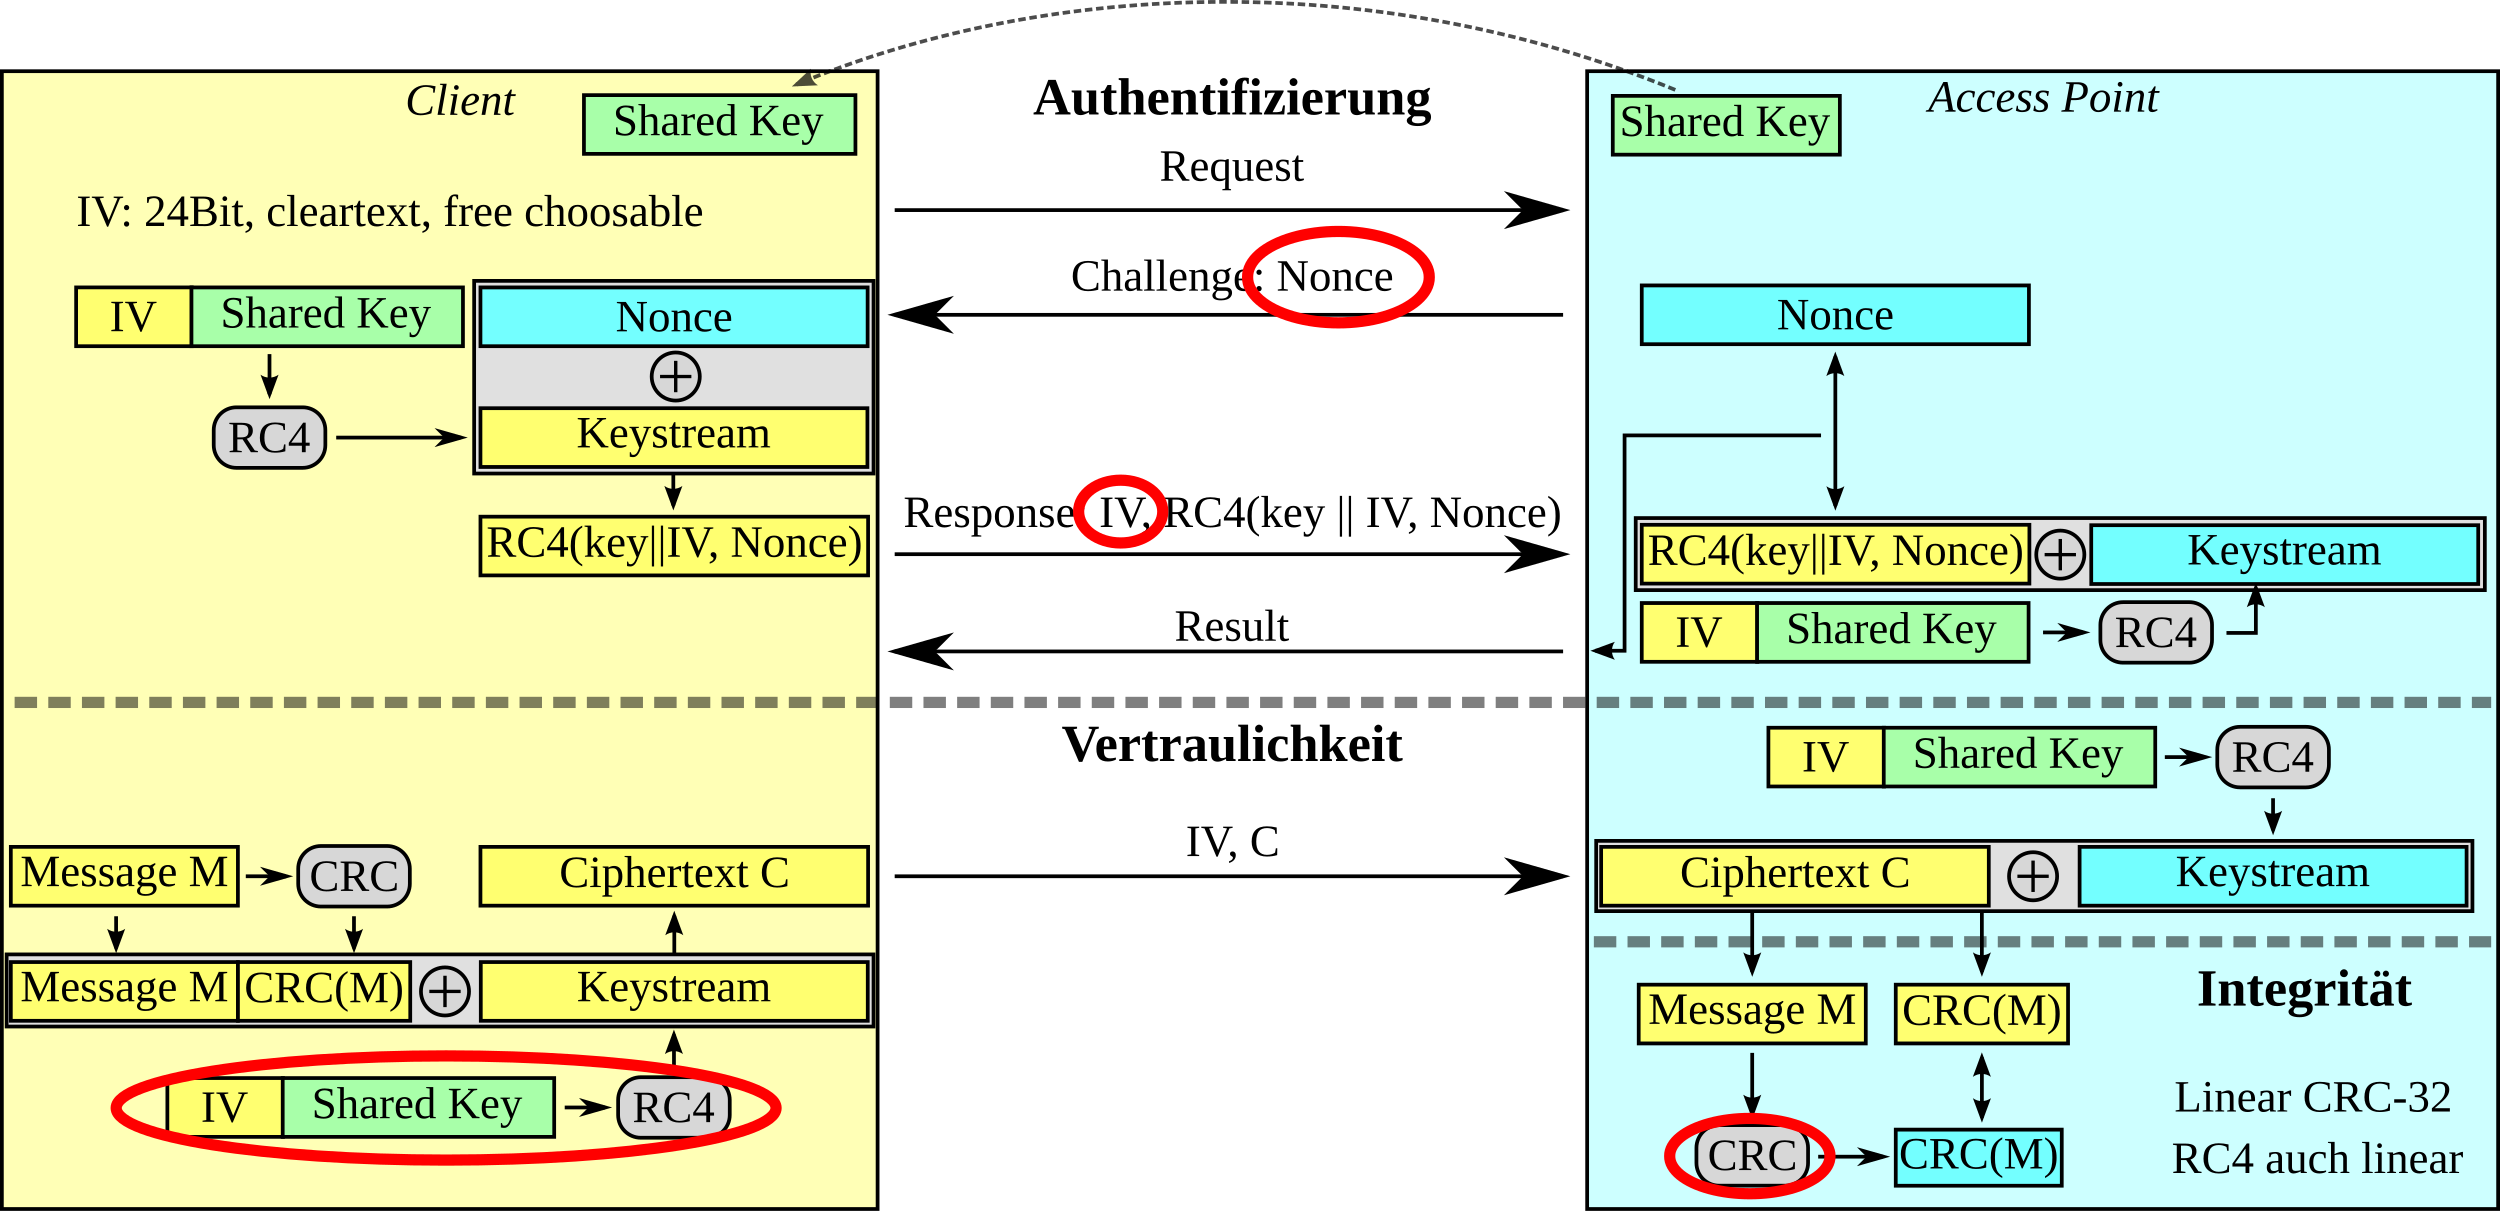
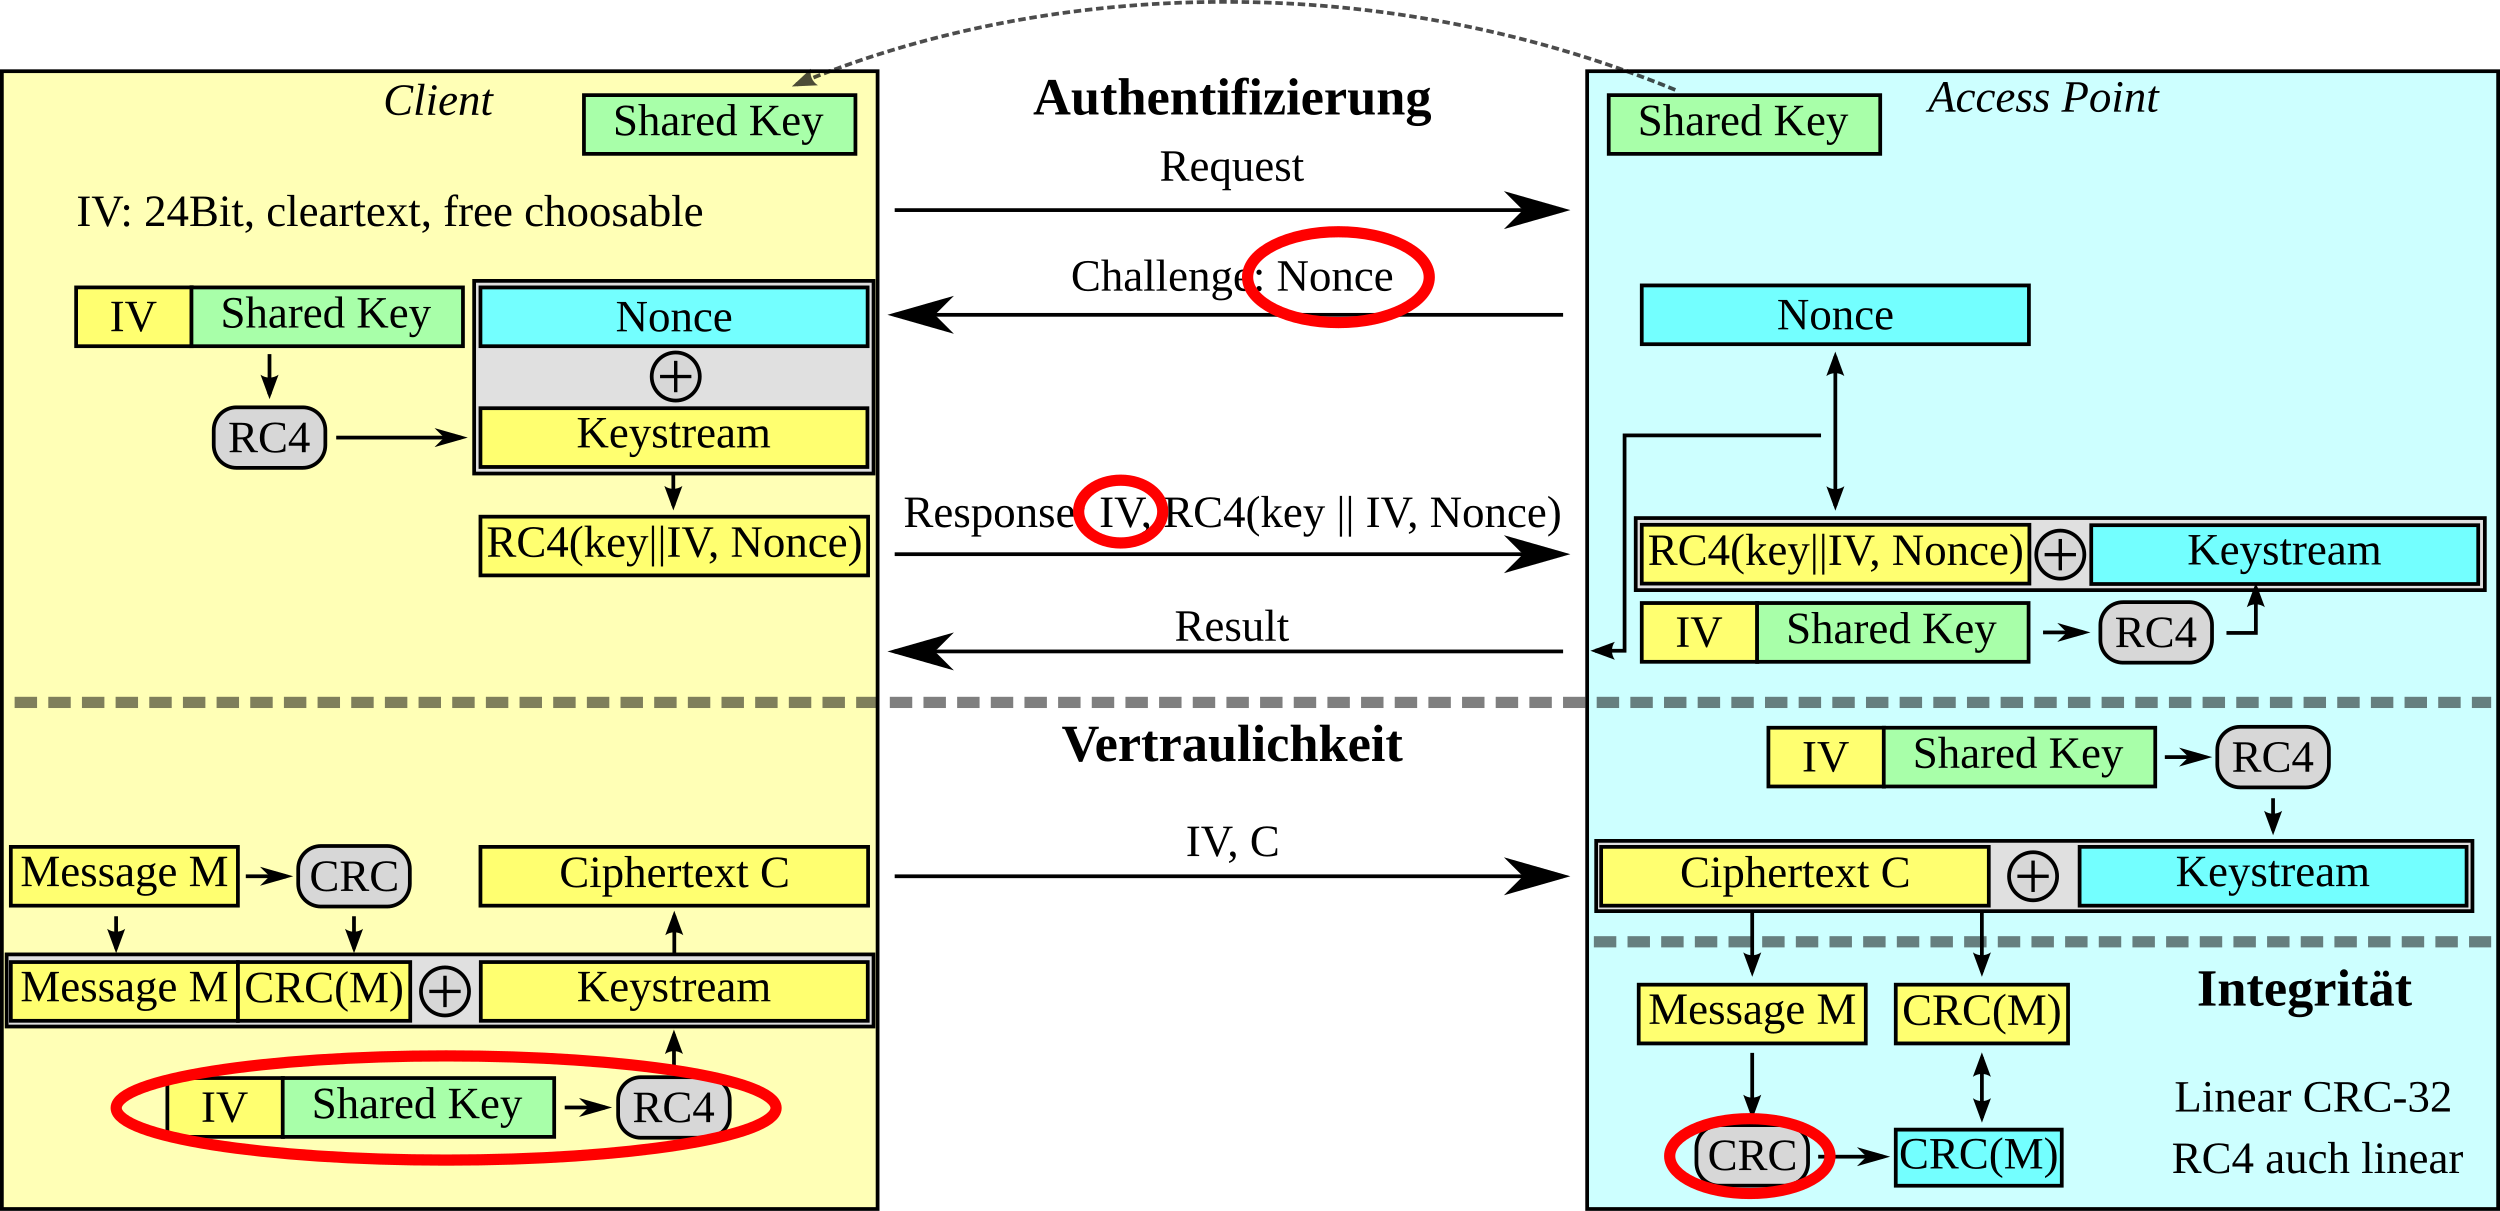
<svg xmlns="http://www.w3.org/2000/svg" width="668.43" height="323.746" id="svg2" version="1.1">
  <defs id="defs4">
    <marker orient="auto" refY="0" refX="0" id="Arrow2Mstart" style="overflow:visible">
      <path id="path4628" style="fill-rule:evenodd;stroke-width:0.625;stroke-linejoin:round" d="M 8.719,4.034 -2.207,0.016 8.719,-4.002 c -1.745,2.372 -1.735,5.617 -6e-7,8.035 z" transform="scale(0.6,0.6)" />
    </marker>
    <marker orient="auto" refY="0" refX="0" id="Arrow1Mstart" style="overflow:visible">
      <path id="path4610" d="M 0,0 5,-5 -12.5,0 5,5 0,0 z" style="fill-rule:evenodd;stroke:#000000;stroke-width:1pt" transform="matrix(0.4,0,0,0.4,4,0)" />
    </marker>
    <marker orient="auto" refY="0" refX="0" id="Arrow1Mend" style="overflow:visible">
      <path id="path3780" d="M 0,0 5,-5 -12.5,0 5,5 0,0 z" style="fill-rule:evenodd;stroke:#000000;stroke-width:1pt" transform="matrix(-0.4,0,0,-0.4,-4,0)" />
    </marker>
    <marker orient="auto" refY="0" refX="0" id="Arrow2Mend" style="overflow:visible">
      <path id="path3798" style="fill-rule:evenodd;stroke-width:0.625;stroke-linejoin:round" d="M 8.719,4.034 -2.207,0.016 8.719,-4.002 c -1.745,2.372 -1.735,5.617 -6e-7,8.035 z" transform="scale(-0.6,-0.6)" />
    </marker>
    <marker orient="auto" refY="0" refX="0" id="Arrow1Lend" style="overflow:visible">
      <path id="path3774" d="M 0,0 5,-5 -12.5,0 5,5 0,0 z" style="fill-rule:evenodd;stroke:#000000;stroke-width:1pt" transform="matrix(-0.8,0,0,-0.8,-10,0)" />
    </marker>
  </defs>
  <g id="layer1" transform="translate(-47.07039,3.098945)">
    <rect y="15.934" x="471.429" height="304.214" width="243.571" id="rect3755" style="fill:#cdffff;fill-opacity:1;stroke:#000000;stroke-width:1;stroke-linecap:round;stroke-miterlimit:4;stroke-opacity:1;stroke-dasharray:none" />
    <rect style="fill:#e0e0e0;fill-opacity:1;stroke:#000000;stroke-width:1;stroke-linecap:round;stroke-miterlimit:4;stroke-opacity:1;stroke-dasharray:none;stroke-dashoffset:0" id="rect4335" width="227.032" height="19.267" x="484.416" y="135.42" />
    <rect style="fill:#e0e0e0;fill-opacity:1;stroke:#000000;stroke-width:1;stroke-linecap:round;stroke-miterlimit:4;stroke-opacity:1;stroke-dasharray:none;stroke-dashoffset:0" id="rect4297" width="234.286" height="18.781" x="415" y="224.821" transform="translate(58.84375,-3.09375)" />
    <rect style="fill:#ffffb6;fill-opacity:1;stroke:#000000;stroke-width:1;stroke-linecap:round;stroke-miterlimit:4;stroke-opacity:1;stroke-dasharray:none" id="rect6168" width="234.144" height="304.214" x="47.57" y="15.934" />
    <rect style="fill:#e0e0e0;fill-opacity:1;stroke:#000000;stroke-width:1;stroke-linecap:round;stroke-miterlimit:4;stroke-opacity:1;stroke-dasharray:none;stroke-dashoffset:0" id="rect4295" width="231.786" height="19.286" x="-10" y="255.179" transform="translate(58.84375,-3.09375)" />
    <rect style="fill:#e0e0e0;fill-opacity:1;stroke:#000000;stroke-width:1;stroke-linecap:round;stroke-miterlimit:4;stroke-opacity:1;stroke-dasharray:none;stroke-dashoffset:0" id="rect4277" width="106.786" height="51.512" x="115" y="75.096" transform="translate(58.84375,-3.09375)" />
    <path id="path6150" d="m 473.225,248.707 239.911,0" style="opacity:0.5;fill:none;stroke:#000000;stroke-width:3;stroke-linecap:butt;stroke-linejoin:miter;stroke-miterlimit:4;stroke-opacity:1;stroke-dasharray:6, 3;stroke-dashoffset:0" />
    <text xml:space="preserve" style="font-size:12px;font-style:normal;font-variant:normal;font-weight:normal;font-stretch:normal;line-height:125%;letter-spacing:0px;word-spacing:0px;fill:#000000;fill-opacity:1;stroke:none;font-family:Liberation Serif;-inkscape-font-specification:Liberation Serif" x="562.611" y="26.752" id="text3757">
      <tspan id="tspan3759" x="562.611" y="26.752" style="font-style:italic;-inkscape-font-specification:Liberation Serif Italic">Access Point</tspan>
    </text>
-     <text xml:space="preserve" style="font-size:12px;font-style:normal;font-variant:normal;font-weight:normal;font-stretch:normal;line-height:125%;letter-spacing:0px;word-spacing:0px;fill:#000000;fill-opacity:1;stroke:none;font-family:Liberation Serif;-inkscape-font-specification:Liberation Serif" x="155.418" y="27.61" id="text3761">
-       <tspan id="tspan3763" x="155.418" y="27.61" style="font-style:italic;-inkscape-font-specification:Liberation Serif Italic">Client</tspan>
+     <text xml:space="preserve" style="font-size:12px;font-style:normal;font-variant:normal;font-weight:normal;font-stretch:normal;line-height:125%;letter-spacing:0px;word-spacing:0px;fill:#000000;fill-opacity:1;stroke:none;font-family:Liberation Serif;-inkscape-font-specification:Liberation Serif" x="149.525" y="27.61" id="text3761">
+       <tspan id="tspan3763" x="149.525" y="27.61" style="font-style:italic;-inkscape-font-specification:Liberation Serif Italic">Client</tspan>
    </text>
    <path style="fill:none;stroke:#000000;stroke-width:1px;stroke-linecap:butt;stroke-linejoin:miter;stroke-opacity:1;marker-end:url(#Arrow1Lend)" d="m 286.286,53.076 178.714,0" id="path3765" />
    <text xml:space="preserve" style="font-size:12px;font-style:normal;font-variant:normal;font-weight:normal;font-stretch:normal;line-height:125%;letter-spacing:0px;word-spacing:0px;fill:#000000;fill-opacity:1;stroke:none;font-family:Liberation Serif;-inkscape-font-specification:Liberation Serif" x="357.107" y="45.219" id="text4763">
      <tspan id="tspan4765" x="357.107" y="45.219">Request</tspan>
    </text>
    <text xml:space="preserve" style="font-size:12px;font-style:normal;font-variant:normal;font-weight:normal;font-stretch:normal;line-height:125%;letter-spacing:0px;word-spacing:0px;fill:#000000;fill-opacity:1;stroke:none;font-family:Liberation Serif;-inkscape-font-specification:Liberation Serif" x="333.394" y="74.618" id="text4775">
      <tspan id="tspan4777" x="333.394" y="74.618">Challenge: Nonce</tspan>
    </text>
    <text xml:space="preserve" style="font-size:12px;font-style:normal;font-variant:normal;font-weight:normal;font-stretch:normal;line-height:125%;letter-spacing:0px;word-spacing:0px;fill:#000000;fill-opacity:1;stroke:none;font-family:Liberation Serif;-inkscape-font-specification:Liberation Serif" x="288.625" y="137.801" id="text4779">
      <tspan id="tspan4781" x="288.625" y="137.801">Response: IV, RC4(key || IV, Nonce)</tspan>
    </text>
    <text xml:space="preserve" style="font-size:12px;font-style:normal;font-variant:normal;font-weight:normal;font-stretch:normal;line-height:125%;letter-spacing:0px;word-spacing:0px;fill:#000000;fill-opacity:1;stroke:none;font-family:Liberation Serif;-inkscape-font-specification:Liberation Serif" x="361.103" y="168.219" id="text4783">
      <tspan id="tspan4785" x="361.103" y="168.219">Result</tspan>
    </text>
    <text xml:space="preserve" style="font-size:12px;font-style:normal;font-variant:normal;font-weight:normal;font-stretch:normal;line-height:125%;letter-spacing:0px;word-spacing:0px;fill:#000000;fill-opacity:1;stroke:none;font-family:Liberation Serif;-inkscape-font-specification:Liberation Serif" x="323.279" y="27.505" id="text4787">
      <tspan id="tspan4789" x="323.279" y="27.505" style="font-size:14px;font-weight:bold;-inkscape-font-specification:Liberation Serif Bold">Authentifizierung</tspan>
    </text>
    <text xml:space="preserve" style="font-size:12px;font-style:normal;font-variant:normal;font-weight:normal;font-stretch:normal;line-height:125%;letter-spacing:0px;word-spacing:0px;fill:#000000;fill-opacity:1;stroke:none;font-family:Liberation Serif;-inkscape-font-specification:Liberation Serif" x="634.465" y="265.776" id="text4791">
      <tspan id="tspan4793" x="634.465" y="265.776" style="font-size:14px;font-weight:bold;-inkscape-font-specification:Liberation Serif Bold">Integrität</tspan>
    </text>
    <text xml:space="preserve" style="font-size:12px;font-style:normal;font-variant:normal;font-weight:normal;font-stretch:normal;line-height:125%;letter-spacing:0px;word-spacing:0px;fill:#000000;fill-opacity:1;stroke:none;font-family:Liberation Serif;-inkscape-font-specification:Liberation Serif" x="330.907" y="200.378" id="text4795">
      <tspan id="tspan4797" x="330.907" y="200.378" style="font-size:14px;font-weight:bold;-inkscape-font-specification:Liberation Serif Bold">Vertraulichkeit</tspan>
    </text>
    <text xml:space="preserve" style="font-size:12px;font-style:normal;font-variant:normal;font-weight:normal;font-stretch:normal;line-height:125%;letter-spacing:0px;word-spacing:0px;fill:#000000;fill-opacity:1;stroke:none;font-family:Liberation Serif;-inkscape-font-specification:Liberation Serif" x="628.434" y="294.103" id="text4818">
      <tspan id="tspan4820" x="628.434" y="294.103">Linear CRC-32</tspan>
    </text>
    <text xml:space="preserve" style="font-size:12px;font-style:normal;font-variant:normal;font-weight:normal;font-stretch:normal;line-height:125%;letter-spacing:0px;word-spacing:0px;fill:#000000;fill-opacity:1;stroke:none;font-family:Liberation Serif;-inkscape-font-specification:Liberation Serif" x="67.483" y="57.33" id="text4822">
      <tspan id="tspan4824" x="67.483" y="57.33">IV: 24Bit, cleartext, free choosable</tspan>
    </text>
    <text xml:space="preserve" style="font-size:12px;font-style:normal;font-variant:normal;font-weight:normal;font-stretch:normal;line-height:125%;letter-spacing:0px;word-spacing:0px;fill:#000000;fill-opacity:1;stroke:none;font-family:Liberation Serif;-inkscape-font-specification:Liberation Serif" x="627.72" y="310.531" id="text4826">
      <tspan id="tspan4828" x="627.72" y="310.531">RC4 auch linear</tspan>
    </text>
    <text xml:space="preserve" style="font-size:12px;font-style:normal;font-variant:normal;font-weight:normal;font-stretch:normal;line-height:125%;letter-spacing:0px;word-spacing:0px;fill:#000000;fill-opacity:1;stroke:none;font-family:Liberation Serif;-inkscape-font-specification:Liberation Serif" x="364.117" y="225.791" id="text5438">
      <tspan id="tspan5440" x="364.117" y="225.791">IV, C</tspan>
    </text>
-     <g id="g6163" transform="translate(-21.71828,3.030458)">
-       <rect style="fill:#a8ffa9;fill-opacity:1;stroke:#000000;stroke-width:1;stroke-linecap:round;stroke-miterlimit:4;stroke-opacity:1;stroke-dasharray:none" id="rect5479" width="60.714" height="15.714" x="500" y="19.505" />
-       <text xml:space="preserve" style="font-size:12px;font-style:normal;font-variant:normal;font-weight:normal;font-stretch:normal;line-height:125%;letter-spacing:0px;word-spacing:0px;fill:#000000;fill-opacity:1;stroke:none;font-family:Liberation Serif;-inkscape-font-specification:Liberation Serif" x="501.819" y="30.23" id="text5475">
-         <tspan id="tspan5477" x="501.819" y="30.23">Shared Key</tspan>
-       </text>
-     </g>
    <g id="g6394" transform="translate(-68.96666,-3.178397)">
      <rect ry="6.074" y="108.983" x="173.181" height="16.188" width="29.846" id="rect5566" style="fill:#d7d7d7;fill-opacity:1;stroke:#000000;stroke-width:1;stroke-linecap:round;stroke-miterlimit:4;stroke-opacity:1;stroke-dasharray:none" />
      <text id="text5562" y="120.991" x="177.01" style="font-size:12px;font-style:normal;font-variant:normal;font-weight:normal;font-stretch:normal;line-height:125%;letter-spacing:0px;word-spacing:0px;fill:#000000;fill-opacity:1;stroke:none;font-family:Liberation Serif;-inkscape-font-specification:Liberation Serif" xml:space="preserve">
        <tspan y="120.991" x="177.01" id="tspan5564">RC4</tspan>
      </text>
    </g>
    <g id="g6426" transform="translate(-21.46574,-2.020305)">
      <path transform="translate(-72.93331,-152.7672)" d="m 328.571,252.362 c 0,3.55 -2.878,6.429 -6.429,6.429 -3.55,0 -6.429,-2.878 -6.429,-6.429 0,-3.55 2.878,-6.429 6.429,-6.429 3.55,0 6.429,2.878 6.429,6.429 z" id="path5807" style="fill:#d7d7d7;fill-opacity:1;stroke:#000000;stroke-width:1;stroke-linecap:round;stroke-miterlimit:4;stroke-opacity:1;stroke-dasharray:none" />
      <text id="text5809" y="105.572" x="244.125" style="font-size:12px;font-style:normal;font-variant:normal;font-weight:normal;font-stretch:normal;line-height:125%;letter-spacing:0px;word-spacing:0px;fill:#000000;fill-opacity:1;stroke:none;font-family:Liberation Serif;-inkscape-font-specification:Liberation Serif" xml:space="preserve">
        <tspan style="font-size:18px" y="105.572" x="244.125" id="tspan5811">+</tspan>
      </text>
    </g>
    <path id="path5818" d="m 136.963,113.898 33.214,0" style="fill:none;stroke:#000000;stroke-width:1px;stroke-linecap:butt;stroke-linejoin:miter;stroke-opacity:1;marker-end:url(#Arrow1Mend)" />
    <path id="path5862" d="m 112.789,231.192 10.714,0" style="fill:none;stroke:#000000;stroke-width:1px;stroke-linecap:butt;stroke-linejoin:miter;stroke-opacity:1;marker-end:url(#Arrow1Mend)" />
    <path id="path5919" d="m 198.061,293.009 10.714,0" style="fill:none;stroke:#000000;stroke-width:1px;stroke-linecap:butt;stroke-linejoin:miter;stroke-opacity:1;marker-end:url(#Arrow1Mend)" />
    <g id="g6418" transform="translate(-42.5,1.735461)">
      <path style="fill:#d7d7d7;fill-opacity:1;stroke:#000000;stroke-width:1;stroke-linecap:round;stroke-miterlimit:4;stroke-opacity:1;stroke-dasharray:none" id="path5923" d="m 328.571,252.362 c 0,3.55 -2.878,6.429 -6.429,6.429 -3.55,0 -6.429,-2.878 -6.429,-6.429 0,-3.55 2.878,-6.429 6.429,-6.429 3.55,0 6.429,2.878 6.429,6.429 z" transform="translate(-113.5906,7.884586)" />
      <text xml:space="preserve" style="font-size:12px;font-style:normal;font-variant:normal;font-weight:normal;font-stretch:normal;line-height:125%;letter-spacing:0px;word-spacing:0px;fill:#000000;fill-opacity:1;stroke:none;font-family:Liberation Serif;-inkscape-font-specification:Liberation Serif" x="203.468" y="266.223" id="text5925">
        <tspan id="tspan5927" x="203.468" y="266.223" style="font-size:18px">+</tspan>
      </text>
    </g>
    <path style="fill:none;stroke:#000000;stroke-width:1px;stroke-linecap:butt;stroke-linejoin:miter;stroke-opacity:1;marker-end:url(#Arrow1Mend)" d="m 625.884,199.328 10.714,0" id="path5986" />
    <g id="g6458" transform="translate(32.5,-6.565814)">
      <path style="fill:#d7d7d7;fill-opacity:1;stroke:#000000;stroke-width:1;stroke-linecap:round;stroke-miterlimit:4;stroke-opacity:1;stroke-dasharray:none" id="path6008" d="m 328.571,252.362 c 0,3.55 -2.878,6.429 -6.429,6.429 -3.55,0 -6.429,-2.878 -6.429,-6.429 0,-3.55 2.878,-6.429 6.429,-6.429 3.55,0 6.429,2.878 6.429,6.429 z" transform="translate(236.0181,-14.60418)" />
      <text xml:space="preserve" style="font-size:12px;font-style:normal;font-variant:normal;font-weight:normal;font-stretch:normal;line-height:125%;letter-spacing:0px;word-spacing:0px;fill:#000000;fill-opacity:1;stroke:none;font-family:Liberation Serif;-inkscape-font-specification:Liberation Serif" x="553.077" y="243.735" id="text6010">
        <tspan id="tspan6012" x="553.077" y="243.735" style="font-size:18px">+</tspan>
      </text>
    </g>
    <g id="g6386" transform="translate(-6.285919,-3.030458)">
      <rect y="301.963" x="560.228" height="15" width="44.387" id="rect6046" style="fill:#73ffff;fill-opacity:1;stroke:#000000;stroke-width:1;stroke-linecap:round;stroke-miterlimit:4;stroke-opacity:1;stroke-dasharray:none" />
      <text id="text6048" y="312.349" x="561.081" style="font-size:12px;font-style:normal;font-variant:normal;font-weight:normal;font-stretch:normal;line-height:125%;letter-spacing:0px;word-spacing:0px;fill:#000000;fill-opacity:1;stroke:none;font-family:Liberation Serif;-inkscape-font-specification:Liberation Serif" xml:space="preserve">
        <tspan y="312.349" x="561.081" id="tspan6050">CRC(M)</tspan>
      </text>
    </g>
    <path style="opacity:0.7;fill:none;stroke:#000000;stroke-width:1;stroke-linecap:butt;stroke-linejoin:miter;stroke-miterlimit:4;stroke-opacity:1;stroke-dasharray:2, 1;stroke-dashoffset:0;marker-end:url(#Arrow2Mend)" d="M 495,20.934 C 412.232,-13.067 323.777,-7.264 260,19.505" id="path6068" />
    <g id="g6442" transform="translate(-63.5135,43.5205)">
      <path style="fill:#d7d7d7;fill-opacity:1;stroke:#000000;stroke-width:1;stroke-linecap:round;stroke-miterlimit:4;stroke-opacity:1;stroke-dasharray:none" id="path3189" d="m 328.571,252.362 c 0,3.55 -2.878,6.429 -6.429,6.429 -3.55,0 -6.429,-2.878 -6.429,-6.429 0,-3.55 2.878,-6.429 6.429,-6.429 3.55,0 6.429,2.878 6.429,6.429 z" transform="translate(339.3122,-150.684)" />
      <text xml:space="preserve" style="font-size:12px;font-style:normal;font-variant:normal;font-weight:normal;font-stretch:normal;line-height:125%;letter-spacing:0px;word-spacing:0px;fill:#000000;fill-opacity:1;stroke:none;font-family:Liberation Serif;-inkscape-font-specification:Liberation Serif" x="656.371" y="107.655" id="text3191">
        <tspan id="tspan3193" x="656.371" y="107.655" style="font-size:18px">+</tspan>
      </text>
    </g>
    <g id="g6503" transform="translate(-4.4335937e-6,50.35714)">
      <rect style="fill:#ffff70;fill-opacity:1;stroke:#000000;stroke-width:1;stroke-linecap:round;stroke-miterlimit:4;stroke-opacity:1;stroke-dasharray:none" id="rect4031" width="103.465" height="15.714" x="175.529" y="55.684" />
      <text id="text5822" y="66.175" x="201.199" style="font-size:12px;font-style:normal;font-variant:normal;font-weight:normal;font-stretch:normal;line-height:125%;letter-spacing:0px;word-spacing:0px;fill:#000000;fill-opacity:1;stroke:none;font-family:Liberation Serif;-inkscape-font-specification:Liberation Serif" xml:space="preserve">
        <tspan y="66.175" x="201.199" id="tspan5824">Keystream</tspan>
      </text>
    </g>
    <g id="g6495" transform="translate(108.2143,-18.18275)">
      <rect style="fill:#73ffff;fill-opacity:1;stroke:#000000;stroke-width:1;stroke-linecap:round;stroke-miterlimit:4;stroke-opacity:1;stroke-dasharray:none" id="rect4038" width="103.52" height="15.714" x="67.315" y="91.934" />
      <text xml:space="preserve" style="font-size:12px;font-style:normal;font-variant:normal;font-weight:normal;font-stretch:normal;line-height:125%;letter-spacing:0px;word-spacing:0px;fill:#000000;fill-opacity:1;stroke:none;font-family:Liberation Serif;-inkscape-font-specification:Liberation Serif" x="103.451" y="103.661" id="text5854">
        <tspan id="tspan5856" x="103.451" y="103.661">Nonce</tspan>
      </text>
    </g>
    <path style="fill:none;stroke:#000000;stroke-width:1px;stroke-linecap:butt;stroke-linejoin:miter;stroke-opacity:1;marker-end:url(#Arrow2Mend)" d="m 227.098,123.47 0,8.586" id="path4056" />
    <g id="g6218" transform="translate(-1.20142,-3.158266)">
      <rect style="fill:#ffff70;fill-opacity:1;stroke:#000000;stroke-width:1;stroke-linecap:round;stroke-miterlimit:4;stroke-opacity:1;stroke-dasharray:none" id="rect4434" width="103.646" height="15.714" x="176.731" y="138.198" />
      <text id="text4430" y="148.923" x="178.33" style="font-size:12px;font-style:normal;font-variant:normal;font-weight:normal;font-stretch:normal;line-height:125%;letter-spacing:0px;word-spacing:0px;fill:#000000;fill-opacity:1;stroke:none;font-family:Liberation Serif;-inkscape-font-specification:Liberation Serif" xml:space="preserve">
        <tspan y="148.923" x="178.33" id="tspan4432">RC4(key||IV, Nonce)</tspan>
      </text>
    </g>
    <g id="g6274" transform="translate(7.889973,-5.60556)">
      <rect y="142.825" x="478.139" height="15.714" width="103.646" id="rect4489" style="fill:#ffff70;fill-opacity:1;stroke:#000000;stroke-width:1;stroke-linecap:round;stroke-miterlimit:4;stroke-opacity:1;stroke-dasharray:none" />
      <text xml:space="preserve" style="font-size:12px;font-style:normal;font-variant:normal;font-weight:normal;font-stretch:normal;line-height:125%;letter-spacing:0px;word-spacing:0px;fill:#000000;fill-opacity:1;stroke:none;font-family:Liberation Serif;-inkscape-font-specification:Liberation Serif" x="479.738" y="153.55" id="text4485">
        <tspan id="tspan4487" x="479.738" y="153.55">RC4(key||IV, Nonce)</tspan>
      </text>
    </g>
    <path style="fill:none;stroke:#000000;stroke-width:1px;stroke-linecap:butt;stroke-linejoin:miter;stroke-opacity:1;marker-start:url(#Arrow2Mstart);marker-end:url(#Arrow2Mend)" d="m 537.789,132.127 0,-39.901" id="path4598" />
    <g id="g6234" transform="translate(-40.25562,6.789323)">
      <rect style="fill:#ffff70;fill-opacity:1;stroke:#000000;stroke-width:1;stroke-linecap:round;stroke-miterlimit:4;stroke-opacity:1;stroke-dasharray:none" id="rect5810" width="60.714" height="15.714" x="90.22" y="216.546" />
      <text id="text5540" y="227.037" x="92.769" style="font-size:12px;font-style:normal;font-variant:normal;font-weight:normal;font-stretch:normal;line-height:125%;letter-spacing:0px;word-spacing:0px;fill:#000000;fill-opacity:1;stroke:none;font-family:Liberation Serif;-inkscape-font-specification:Liberation Serif" xml:space="preserve">
        <tspan y="227.037" x="92.769" id="tspan5542">Message M</tspan>
      </text>
    </g>
    <g id="g6402" transform="translate(-41.18676,7.483698)">
      <rect style="fill:#d7d7d7;fill-opacity:1;stroke:#000000;stroke-width:1;stroke-linecap:round;stroke-miterlimit:4;stroke-opacity:1;stroke-dasharray:none" id="rect5823" width="29.846" height="16.188" x="167.989" y="215.615" ry="6.074" />
      <text xml:space="preserve" style="font-size:12px;font-style:normal;font-variant:normal;font-weight:normal;font-stretch:normal;line-height:125%;letter-spacing:0px;word-spacing:0px;fill:#000000;fill-opacity:1;stroke:none;font-family:Liberation Serif;-inkscape-font-specification:Liberation Serif" x="170.979" y="227.623" id="text5586">
        <tspan id="tspan5588" x="170.979" y="227.623">CRC</tspan>
      </text>
    </g>
    <g id="g6250" transform="translate(-40.35714,1.213876)">
      <rect y="252.911" x="90.322" height="15.714" width="60.714" id="rect5844" style="fill:#ffff70;fill-opacity:1;stroke:#000000;stroke-width:1;stroke-linecap:round;stroke-miterlimit:4;stroke-opacity:1;stroke-dasharray:none" />
      <text xml:space="preserve" style="font-size:12px;font-style:normal;font-variant:normal;font-weight:normal;font-stretch:normal;line-height:125%;letter-spacing:0px;word-spacing:0px;fill:#000000;fill-opacity:1;stroke:none;font-family:Liberation Serif;-inkscape-font-specification:Liberation Serif" x="92.87" y="263.402" id="text5840">
        <tspan id="tspan5842" x="92.87" y="263.402">Message M</tspan>
      </text>
    </g>
    <g id="g6242" transform="translate(-41.25,1.213881)">
      <rect style="fill:#ffff70;fill-opacity:1;stroke:#000000;stroke-width:1;stroke-linecap:round;stroke-miterlimit:4;stroke-opacity:1;stroke-dasharray:none" id="rect5846" width="46.067" height="15.714" x="151.941" y="252.911" />
      <text id="text5874" y="263.654" x="153.635" style="font-size:12px;font-style:normal;font-variant:normal;font-weight:normal;font-stretch:normal;line-height:125%;letter-spacing:0px;word-spacing:0px;fill:#000000;fill-opacity:1;stroke:none;font-family:Liberation Serif;-inkscape-font-specification:Liberation Serif" xml:space="preserve">
        <tspan y="263.654" x="153.635" id="tspan5876">CRC(M)</tspan>
      </text>
    </g>
    <g id="g6413" transform="translate(-19.39119,1.115177)">
      <rect style="fill:#d7d7d7;fill-opacity:1;stroke:#000000;stroke-width:1;stroke-linecap:round;stroke-miterlimit:4;stroke-opacity:1;stroke-dasharray:none" id="rect5879" width="29.846" height="16.188" x="231.73" y="283.8" ry="6.074" />
      <text xml:space="preserve" style="font-size:12px;font-style:normal;font-variant:normal;font-weight:normal;font-stretch:normal;line-height:125%;letter-spacing:0px;word-spacing:0px;fill:#000000;fill-opacity:1;stroke:none;font-family:Liberation Serif;-inkscape-font-specification:Liberation Serif" x="235.558" y="295.808" id="text5875">
        <tspan id="tspan5877" x="235.558" y="295.808">RC4</tspan>
      </text>
    </g>
    <g id="g4256">
      <rect style="fill:#ffff70;fill-opacity:1;stroke:#000000;stroke-width:1;stroke-linecap:round;stroke-miterlimit:4;stroke-opacity:1;stroke-dasharray:none" id="rect5881" width="103.646" height="15.714" x="175.529" y="223.335" />
      <text id="text5933" y="234.078" x="196.611" style="font-size:12px;font-style:normal;font-variant:normal;font-weight:normal;font-stretch:normal;line-height:125%;letter-spacing:0px;word-spacing:0px;fill:#000000;fill-opacity:1;stroke:none;font-family:Liberation Serif;-inkscape-font-specification:Liberation Serif" xml:space="preserve">
        <tspan y="234.078" x="196.611" id="tspan5935">Ciphertext C</tspan>
      </text>
    </g>
    <path style="opacity:0.5;fill:none;stroke:#000000;stroke-width:3;stroke-linecap:butt;stroke-linejoin:miter;stroke-miterlimit:4;stroke-opacity:1;stroke-dasharray:6, 3;stroke-dashoffset:0" d="m 50.981,184.707 662.155,0" id="path5892" />
    <g id="g6450" transform="translate(54.5863,-10.52302)">
      <rect ry="6.074" y="201.757" x="585.324" height="16.188" width="29.846" id="rect5908" style="fill:#d7d7d7;fill-opacity:1;stroke:#000000;stroke-width:1;stroke-linecap:round;stroke-miterlimit:4;stroke-opacity:1;stroke-dasharray:none" />
      <text id="text5904" y="213.765" x="589.152" style="font-size:12px;font-style:normal;font-variant:normal;font-weight:normal;font-stretch:normal;line-height:125%;letter-spacing:0px;word-spacing:0px;fill:#000000;fill-opacity:1;stroke:none;font-family:Liberation Serif;-inkscape-font-specification:Liberation Serif" xml:space="preserve">
        <tspan y="213.765" x="589.152" id="tspan5906">RC4</tspan>
      </text>
    </g>
    <path style="fill:none;stroke:#000000;stroke-width:1px;stroke-linecap:butt;stroke-linejoin:miter;stroke-opacity:1;marker-end:url(#Arrow2Mend)" d="m 654.823,210.329 0,8.586" id="path5910" />
    <g id="g6466" transform="translate(-11.4382,-3.788072)">
      <rect ry="6.074" y="301.518" x="512.088" height="16.188" width="29.846" id="rect6140" style="fill:#d7d7d7;fill-opacity:1;stroke:#000000;stroke-width:1;stroke-linecap:round;stroke-miterlimit:4;stroke-opacity:1;stroke-dasharray:none" />
      <text id="text6136" y="313.526" x="515.078" style="font-size:12px;font-style:normal;font-variant:normal;font-weight:normal;font-stretch:normal;line-height:125%;letter-spacing:0px;word-spacing:0px;fill:#000000;fill-opacity:1;stroke:none;font-family:Liberation Serif;-inkscape-font-specification:Liberation Serif" xml:space="preserve">
        <tspan y="313.526" x="515.078" id="tspan6138">CRC</tspan>
      </text>
    </g>
    <path id="path6142" d="m 515.563,240.846 0,15.91" style="fill:none;stroke:#000000;stroke-width:1px;stroke-linecap:butt;stroke-linejoin:miter;stroke-opacity:1;marker-end:url(#Arrow2Mend)" />
    <path style="fill:none;stroke:#000000;stroke-width:1px;stroke-linecap:butt;stroke-linejoin:miter;stroke-opacity:1;marker-end:url(#Arrow2Mend)" d="m 515.563,278.41 0,16.415" id="path6144" />
    <path id="path6146" d="m 533.203,306.166 17.28,0" style="fill:none;stroke:#000000;stroke-width:1px;stroke-linecap:butt;stroke-linejoin:miter;stroke-opacity:1;marker-end:url(#Arrow1Mend)" />
    <path id="path6148" d="m 576.975,279.592 0,16.162" style="fill:none;stroke:#000000;stroke-width:1px;stroke-linecap:butt;stroke-linejoin:miter;stroke-opacity:1;marker-start:url(#Arrow2Mstart);marker-end:url(#Arrow2Mend)" />
    <path id="path6152" d="m 141.715,241.882 0,8.586" style="fill:none;stroke:#000000;stroke-width:1px;stroke-linecap:butt;stroke-linejoin:miter;stroke-opacity:1;marker-end:url(#Arrow2Mend)" />
    <path style="fill:none;stroke:#000000;stroke-width:1px;stroke-linecap:butt;stroke-linejoin:miter;stroke-opacity:1;marker-end:url(#Arrow2Mend)" d="m 78.115,241.882 0,8.586" id="path6154" />
    <path id="path6156" d="m 227.362,252.096 0,-10.372" style="fill:none;stroke:#000000;stroke-width:1px;stroke-linecap:butt;stroke-linejoin:miter;stroke-opacity:1;marker-end:url(#Arrow2Mend)" />
    <path style="fill:none;stroke:#000000;stroke-width:1px;stroke-linecap:butt;stroke-linejoin:miter;stroke-opacity:1;marker-end:url(#Arrow2Mend)" d="m 227.271,282.083 0,-8.586" id="path6158" />
    <path id="path6175" d="m 286.286,145.076 178.714,0" style="fill:none;stroke:#000000;stroke-width:1px;stroke-linecap:butt;stroke-linejoin:miter;stroke-opacity:1;marker-end:url(#Arrow1Lend)" />
    <path style="fill:none;stroke:#000000;stroke-width:1px;stroke-linecap:butt;stroke-linejoin:miter;stroke-opacity:1;marker-end:url(#Arrow1Lend)" d="m 286.286,231.192 178.714,0" id="path6177" />
    <path id="path6179" d="m 465,81.076 -178.714,0" style="fill:none;stroke:#000000;stroke-width:1px;stroke-linecap:butt;stroke-linejoin:miter;stroke-opacity:1;marker-end:url(#Arrow1Lend)" />
    <path style="fill:none;stroke:#000000;stroke-width:1px;stroke-linecap:butt;stroke-linejoin:miter;stroke-opacity:1;marker-end:url(#Arrow1Lend)" d="m 465,171.076 -178.714,0" id="path6181" />
    <g id="g6479" transform="translate(136.1384,-95.45942)">
      <rect y="117.791" x="67.062" height="15.714" width="72.589" id="rect6481" style="fill:#a8ffa9;fill-opacity:1;stroke:#000000;stroke-width:1;stroke-linecap:round;stroke-miterlimit:4;stroke-opacity:1;stroke-dasharray:none" />
      <text id="text6483" y="128.516" x="74.819" style="font-size:12px;font-style:normal;font-variant:normal;font-weight:normal;font-stretch:normal;line-height:125%;letter-spacing:0px;word-spacing:0px;fill:#000000;fill-opacity:1;stroke:none;font-family:Liberation Serif;-inkscape-font-specification:Liberation Serif" xml:space="preserve">
        <tspan y="128.516" x="74.819" id="tspan6485">Shared Key</tspan>
      </text>
    </g>
    <path id="path6490" d="m 119.128,91.581 0,10.729" style="fill:none;stroke:#000000;stroke-width:1px;stroke-linecap:butt;stroke-linejoin:miter;stroke-opacity:1;marker-end:url(#Arrow2Mend)" />
    <g transform="translate(418.7143,-18.7147)" id="g4010">
      <rect y="91.934" x="67.315" height="15.714" width="103.52" id="rect4012" style="fill:#73ffff;fill-opacity:1;stroke:#000000;stroke-width:1;stroke-linecap:round;stroke-miterlimit:4;stroke-opacity:1;stroke-dasharray:none" />
      <text id="text4014" y="103.661" x="103.451" style="font-size:12px;font-style:normal;font-variant:normal;font-weight:normal;font-stretch:normal;line-height:125%;letter-spacing:0px;word-spacing:0px;fill:#000000;fill-opacity:1;stroke:none;font-family:Liberation Serif;-inkscape-font-specification:Liberation Serif" xml:space="preserve">
        <tspan y="103.661" x="103.451" id="tspan4016">Nonce</tspan>
      </text>
    </g>
    <g id="g4032" transform="translate(-2.892376,45.92949)">
      <rect y="91.398" x="609.101" height="15.714" width="103.465" id="rect4020" style="fill:#73ffff;fill-opacity:1;stroke:#000000;stroke-width:1;stroke-linecap:round;stroke-miterlimit:4;stroke-opacity:1;stroke-dasharray:none" />
      <text xml:space="preserve" style="font-size:12px;font-style:normal;font-variant:normal;font-weight:normal;font-stretch:normal;line-height:125%;letter-spacing:0px;word-spacing:0px;fill:#000000;fill-opacity:1;stroke:none;font-family:Liberation Serif;-inkscape-font-specification:Liberation Serif" x="634.77" y="101.889" id="text4022">
        <tspan id="tspan4024" x="634.77" y="101.889">Keystream</tspan>
      </text>
    </g>
    <g transform="translate(0.0905571,198.4413)" id="g4229">
      <rect y="55.684" x="175.529" height="15.714" width="103.465" id="rect4231" style="fill:#ffff70;fill-opacity:1;stroke:#000000;stroke-width:1;stroke-linecap:round;stroke-miterlimit:4;stroke-opacity:1;stroke-dasharray:none" />
      <text xml:space="preserve" style="font-size:12px;font-style:normal;font-variant:normal;font-weight:normal;font-stretch:normal;line-height:125%;letter-spacing:0px;word-spacing:0px;fill:#000000;fill-opacity:1;stroke:none;font-family:Liberation Serif;-inkscape-font-specification:Liberation Serif" x="201.199" y="66.175" id="text4233">
        <tspan id="tspan4235" x="201.199" y="66.175">Keystream</tspan>
      </text>
    </g>
    <g transform="translate(-35.81522,175.9325)" id="g4237">
      <rect y="109.219" x="127.634" height="15.714" width="30.915" id="rect4239" style="fill:#ffff70;fill-opacity:1;stroke:#000000;stroke-width:1;stroke-linecap:round;stroke-miterlimit:4;stroke-opacity:1;stroke-dasharray:none" />
      <text id="text4241" y="120.914" x="136.605" style="font-size:12px;font-style:normal;font-variant:normal;font-weight:normal;font-stretch:normal;line-height:125%;letter-spacing:0px;word-spacing:0px;fill:#000000;fill-opacity:1;stroke:none;font-family:Liberation Serif;-inkscape-font-specification:Liberation Serif" xml:space="preserve">
        <tspan y="120.914" x="136.605" id="tspan4243">IV</tspan>
      </text>
    </g>
    <g transform="translate(55.59699,167.3611)" id="g4245">
      <rect y="117.791" x="67.062" height="15.714" width="72.589" id="rect4247" style="fill:#a8ffa9;fill-opacity:1;stroke:#000000;stroke-width:1;stroke-linecap:round;stroke-miterlimit:4;stroke-opacity:1;stroke-dasharray:none" />
      <text id="text4249" y="128.516" x="74.819" style="font-size:12px;font-style:normal;font-variant:normal;font-weight:normal;font-stretch:normal;line-height:125%;letter-spacing:0px;word-spacing:0px;fill:#000000;fill-opacity:1;stroke:none;font-family:Liberation Serif;-inkscape-font-specification:Liberation Serif" xml:space="preserve">
        <tspan y="128.516" x="74.819" id="tspan4251">Shared Key</tspan>
      </text>
    </g>
    <g transform="translate(-5.999981,131.937)" id="g4261">
      <rect style="fill:#73ffff;fill-opacity:1;stroke:#000000;stroke-width:1;stroke-linecap:round;stroke-miterlimit:4;stroke-opacity:1;stroke-dasharray:none" id="rect4263" width="103.465" height="15.714" x="609.101" y="91.398" />
      <text id="text4265" y="101.889" x="634.77" style="font-size:12px;font-style:normal;font-variant:normal;font-weight:normal;font-stretch:normal;line-height:125%;letter-spacing:0px;word-spacing:0px;fill:#000000;fill-opacity:1;stroke:none;font-family:Liberation Serif;-inkscape-font-specification:Liberation Serif" xml:space="preserve">
        <tspan y="101.889" x="634.77" id="tspan4267">Keystream</tspan>
      </text>
    </g>
    <g id="g4269" transform="translate(299.6429,-2.0776367e-6)">
      <rect y="223.335" x="175.529" height="15.714" width="103.646" id="rect4271" style="fill:#ffff70;fill-opacity:1;stroke:#000000;stroke-width:1;stroke-linecap:round;stroke-miterlimit:4;stroke-opacity:1;stroke-dasharray:none" />
      <text xml:space="preserve" style="font-size:12px;font-style:normal;font-variant:normal;font-weight:normal;font-stretch:normal;line-height:125%;letter-spacing:0px;word-spacing:0px;fill:#000000;fill-opacity:1;stroke:none;font-family:Liberation Serif;-inkscape-font-specification:Liberation Serif" x="196.611" y="234.078" id="text4273">
        <tspan id="tspan4275" x="196.611" y="234.078">Ciphertext C</tspan>
      </text>
    </g>
    <g transform="translate(394.8933,7.26233)" id="g4279">
      <rect style="fill:#ffff70;fill-opacity:1;stroke:#000000;stroke-width:1;stroke-linecap:round;stroke-miterlimit:4;stroke-opacity:1;stroke-dasharray:none" id="rect4281" width="60.714" height="15.714" x="90.322" y="252.911" />
      <text id="text4283" y="263.402" x="92.87" style="font-size:12px;font-style:normal;font-variant:normal;font-weight:normal;font-stretch:normal;line-height:125%;letter-spacing:0px;word-spacing:0px;fill:#000000;fill-opacity:1;stroke:none;font-family:Liberation Serif;-inkscape-font-specification:Liberation Serif" xml:space="preserve">
        <tspan y="263.402" x="92.87" id="tspan4285">Message M</tspan>
      </text>
    </g>
    <g transform="translate(402.0005,7.262337)" id="g4287">
      <rect y="252.911" x="151.941" height="15.714" width="46.067" id="rect4289" style="fill:#ffff70;fill-opacity:1;stroke:#000000;stroke-width:1;stroke-linecap:round;stroke-miterlimit:4;stroke-opacity:1;stroke-dasharray:none" />
      <text xml:space="preserve" style="font-size:12px;font-style:normal;font-variant:normal;font-weight:normal;font-stretch:normal;line-height:125%;letter-spacing:0px;word-spacing:0px;fill:#000000;fill-opacity:1;stroke:none;font-family:Liberation Serif;-inkscape-font-specification:Liberation Serif" x="153.635" y="263.654" id="text4291">
        <tspan id="tspan4293" x="153.635" y="263.654">CRC(M)</tspan>
      </text>
    </g>
    <g id="g4299" transform="translate(392.2586,82.25111)">
      <rect style="fill:#ffff70;fill-opacity:1;stroke:#000000;stroke-width:1;stroke-linecap:round;stroke-miterlimit:4;stroke-opacity:1;stroke-dasharray:none" id="rect4301" width="30.915" height="15.714" x="127.634" y="109.219" />
      <text xml:space="preserve" style="font-size:12px;font-style:normal;font-variant:normal;font-weight:normal;font-stretch:normal;line-height:125%;letter-spacing:0px;word-spacing:0px;fill:#000000;fill-opacity:1;stroke:none;font-family:Liberation Serif;-inkscape-font-specification:Liberation Serif" x="136.605" y="120.914" id="text4303">
        <tspan id="tspan4305" x="136.605" y="120.914">IV</tspan>
      </text>
    </g>
    <g id="g4307" transform="translate(483.6708,73.67969)">
      <rect style="fill:#a8ffa9;fill-opacity:1;stroke:#000000;stroke-width:1;stroke-linecap:round;stroke-miterlimit:4;stroke-opacity:1;stroke-dasharray:none" id="rect4309" width="72.589" height="15.714" x="67.062" y="117.791" />
      <text xml:space="preserve" style="font-size:12px;font-style:normal;font-variant:normal;font-weight:normal;font-stretch:normal;line-height:125%;letter-spacing:0px;word-spacing:0px;fill:#000000;fill-opacity:1;stroke:none;font-family:Liberation Serif;-inkscape-font-specification:Liberation Serif" x="74.819" y="128.516" id="text4311">
        <tspan id="tspan4313" x="74.819" y="128.516">Shared Key</tspan>
      </text>
    </g>
    <path style="fill:none;stroke:#000000;stroke-width:1px;stroke-linecap:butt;stroke-linejoin:miter;stroke-opacity:1;marker-end:url(#Arrow2Mend)" d="m 576.966,240.846 0,15.91" id="path4333" />
    <g id="g4033" transform="translate(-60.21121,-35.46807)">
      <rect style="fill:#ffff70;fill-opacity:1;stroke:#000000;stroke-width:1;stroke-linecap:round;stroke-miterlimit:4;stroke-opacity:1;stroke-dasharray:none" id="rect4035" width="30.915" height="15.714" x="127.634" y="109.219" />
      <text xml:space="preserve" style="font-size:12px;font-style:normal;font-variant:normal;font-weight:normal;font-stretch:normal;line-height:125%;letter-spacing:0px;word-spacing:0px;fill:#000000;fill-opacity:1;stroke:none;font-family:Liberation Serif;-inkscape-font-specification:Liberation Serif" x="136.605" y="120.914" id="text4037">
        <tspan id="tspan4039" x="136.605" y="120.914">IV</tspan>
      </text>
    </g>
    <g id="g4041" transform="translate(31.20101,-44.03949)">
      <rect style="fill:#a8ffa9;fill-opacity:1;stroke:#000000;stroke-width:1;stroke-linecap:round;stroke-miterlimit:4;stroke-opacity:1;stroke-dasharray:none" id="rect4043" width="72.589" height="15.714" x="67.062" y="117.791" />
      <text xml:space="preserve" style="font-size:12px;font-style:normal;font-variant:normal;font-weight:normal;font-stretch:normal;line-height:125%;letter-spacing:0px;word-spacing:0px;fill:#000000;fill-opacity:1;stroke:none;font-family:Liberation Serif;-inkscape-font-specification:Liberation Serif" x="74.819" y="128.516" id="text4045">
        <tspan id="tspan4047" x="74.819" y="128.516">Shared Key</tspan>
      </text>
    </g>
    <g id="g6434" transform="translate(23.83614,47.11658)">
      <rect style="fill:#d7d7d7;fill-opacity:1;stroke:#000000;stroke-width:1;stroke-linecap:round;stroke-miterlimit:4;stroke-opacity:1;stroke-dasharray:none" id="rect4568" width="29.846" height="16.188" x="584.819" y="110.782" ry="6.074" />
      <text xml:space="preserve" style="font-size:12px;font-style:normal;font-variant:normal;font-weight:normal;font-stretch:normal;line-height:125%;letter-spacing:0px;word-spacing:0px;fill:#000000;fill-opacity:1;stroke:none;font-family:Liberation Serif;-inkscape-font-specification:Liberation Serif" x="588.647" y="122.79" id="text4564">
        <tspan id="tspan4566" x="588.647" y="122.79">RC4</tspan>
      </text>
    </g>
    <path style="fill:none;stroke:#000000;stroke-width:1px;stroke-linecap:butt;stroke-linejoin:miter;stroke-opacity:1;marker-end:url(#Arrow2Mend)" d="m 642.367,166.127 7.857,0 0,-12.1" id="path4037" />
    <g transform="translate(358.3951,48.91608)" id="g3201">
      <rect y="109.219" x="127.634" height="15.714" width="30.915" id="rect3203" style="fill:#ffff70;fill-opacity:1;stroke:#000000;stroke-width:1;stroke-linecap:round;stroke-miterlimit:4;stroke-opacity:1;stroke-dasharray:none" />
      <text id="text3205" y="120.914" x="136.605" style="font-size:12px;font-style:normal;font-variant:normal;font-weight:normal;font-stretch:normal;line-height:125%;letter-spacing:0px;word-spacing:0px;fill:#000000;fill-opacity:1;stroke:none;font-family:Liberation Serif;-inkscape-font-specification:Liberation Serif" xml:space="preserve">
        <tspan y="120.914" x="136.605" id="tspan3207">IV</tspan>
      </text>
    </g>
    <g transform="translate(449.8073,40.34465)" id="g3209">
      <rect y="117.791" x="67.062" height="15.714" width="72.589" id="rect3211" style="fill:#a8ffa9;fill-opacity:1;stroke:#000000;stroke-width:1;stroke-linecap:round;stroke-miterlimit:4;stroke-opacity:1;stroke-dasharray:none" />
      <text id="text3213" y="128.516" x="74.819" style="font-size:12px;font-style:normal;font-variant:normal;font-weight:normal;font-stretch:normal;line-height:125%;letter-spacing:0px;word-spacing:0px;fill:#000000;fill-opacity:1;stroke:none;font-family:Liberation Serif;-inkscape-font-specification:Liberation Serif" xml:space="preserve">
        <tspan y="128.516" x="74.819" id="tspan3215">Shared Key</tspan>
      </text>
    </g>
    <path id="path4067" d="m 593.325,165.993 10.714,0" style="fill:none;stroke:#000000;stroke-width:1px;stroke-linecap:butt;stroke-linejoin:miter;stroke-opacity:1;marker-end:url(#Arrow1Mend)" />
    <path style="fill:none;stroke:#000000;stroke-width:1px;stroke-linecap:butt;stroke-linejoin:miter;stroke-opacity:1;marker-end:url(#Arrow2Mend)" d="m 486.894,116.413 -52.528,0 0,57.579 -7.829,0" id="path4069" transform="translate(47.07039,-3.098945)" />
-     <path style="fill:none;stroke:#ff0000;stroke-width:3;stroke-linecap:round;stroke-miterlimit:4;stroke-opacity:1;stroke-dasharray:none;stroke-dashoffset:0" id="path4336" d="m 382.143,74.818 a 24.286,12.143 0 1 1 -48.571,0 24.286,12.143 0 1 1 48.571,0 z" transform="translate(47.07039,-3.81323)" />
-     <path transform="translate(-11.14389,58.86534)" d="m 369.107,74.818 a 11.25,8.393 0 1 1 -22.5,0 11.25,8.393 0 1 1 22.5,0 z" id="path4338" style="fill:none;stroke:#ff0000;stroke-width:3;stroke-linecap:round;stroke-miterlimit:4;stroke-opacity:1;stroke-dasharray:none;stroke-dashoffset:0" />
-     <path style="fill:none;stroke:#ff0000;stroke-width:3;stroke-linecap:round;stroke-miterlimit:4;stroke-opacity:1;stroke-dasharray:none;stroke-dashoffset:0" id="path4342" d="m 218.571,295.532 a 88.214,13.929 0 1 1 -176.429,0 88.214,13.929 0 1 1 176.429,0 z" transform="translate(35.99896,-2.384659)" />
-     <path style="fill:none;stroke:#ff0000;stroke-width:3;stroke-linecap:round;stroke-miterlimit:4;stroke-opacity:1;stroke-dasharray:none;stroke-dashoffset:0" id="path4344" d="m 489.286,309.104 a 21.429,10 0 1 1 -42.857,0 21.429,10 0 1 1 42.857,0 z" transform="translate(47.07039,-3.098945)" />
+     <path style="fill:none;stroke:#ff0000;stroke-width:3;stroke-linecap:round;stroke-miterlimit:4;stroke-opacity:1;stroke-dasharray:none;stroke-dashoffset:0" id="path4336" d="m 382.143,74.818 c 0,6.706 -10.873,12.143 -24.286,12.143 -13.413,0 -24.286,-5.437 -24.286,-12.143 0,-6.706 10.873,-12.143 24.286,-12.143 13.413,0 24.286,5.437 24.286,12.143 z" transform="translate(47.07039,-3.81323)" />
+     <path transform="translate(-11.14389,58.86534)" d="m 369.107,74.818 c 0,4.635 -5.037,8.393 -11.25,8.393 -6.213,0 -11.25,-3.758 -11.25,-8.393 0,-4.635 5.037,-8.393 11.25,-8.393 6.213,0 11.25,3.758 11.25,8.393 z" id="path4338" style="fill:none;stroke:#ff0000;stroke-width:3;stroke-linecap:round;stroke-miterlimit:4;stroke-opacity:1;stroke-dasharray:none;stroke-dashoffset:0" />
+     <path style="fill:none;stroke:#ff0000;stroke-width:3;stroke-linecap:round;stroke-miterlimit:4;stroke-opacity:1;stroke-dasharray:none;stroke-dashoffset:0" id="path4342" d="m 218.571,295.532 c 0,7.693 -39.495,13.929 -88.214,13.929 -48.719,0 -88.214,-6.236 -88.214,-13.929 0,-7.693 39.495,-13.929 88.214,-13.929 48.719,0 88.214,6.236 88.214,13.929 z" transform="translate(35.99896,-2.384659)" />
+     <path style="fill:none;stroke:#ff0000;stroke-width:3;stroke-linecap:round;stroke-miterlimit:4;stroke-opacity:1;stroke-dasharray:none;stroke-dashoffset:0" id="path4344" d="m 489.286,309.104 c 0,5.523 -9.594,10 -21.429,10 -11.835,0 -21.429,-4.477 -21.429,-10 0,-5.523 9.594,-10 21.429,-10 11.835,0 21.429,4.477 21.429,10 z" transform="translate(47.07039,-3.098945)" />
+     <g transform="translate(410.1384,-95.45942)" id="g3200">
+       <rect style="fill:#a8ffa9;fill-opacity:1;stroke:#000000;stroke-width:1;stroke-linecap:round;stroke-miterlimit:4;stroke-opacity:1;stroke-dasharray:none" id="rect3202" width="72.589" height="15.714" x="67.062" y="117.791" />
+       <text xml:space="preserve" style="font-size:12px;font-style:normal;font-variant:normal;font-weight:normal;font-stretch:normal;line-height:125%;letter-spacing:0px;word-spacing:0px;fill:#000000;fill-opacity:1;stroke:none;font-family:Liberation Serif;-inkscape-font-specification:Liberation Serif" x="74.819" y="128.516" id="text3204">
+         <tspan id="tspan3206" x="74.819" y="128.516">Shared Key</tspan>
+       </text>
+     </g>
  </g>
</svg>
